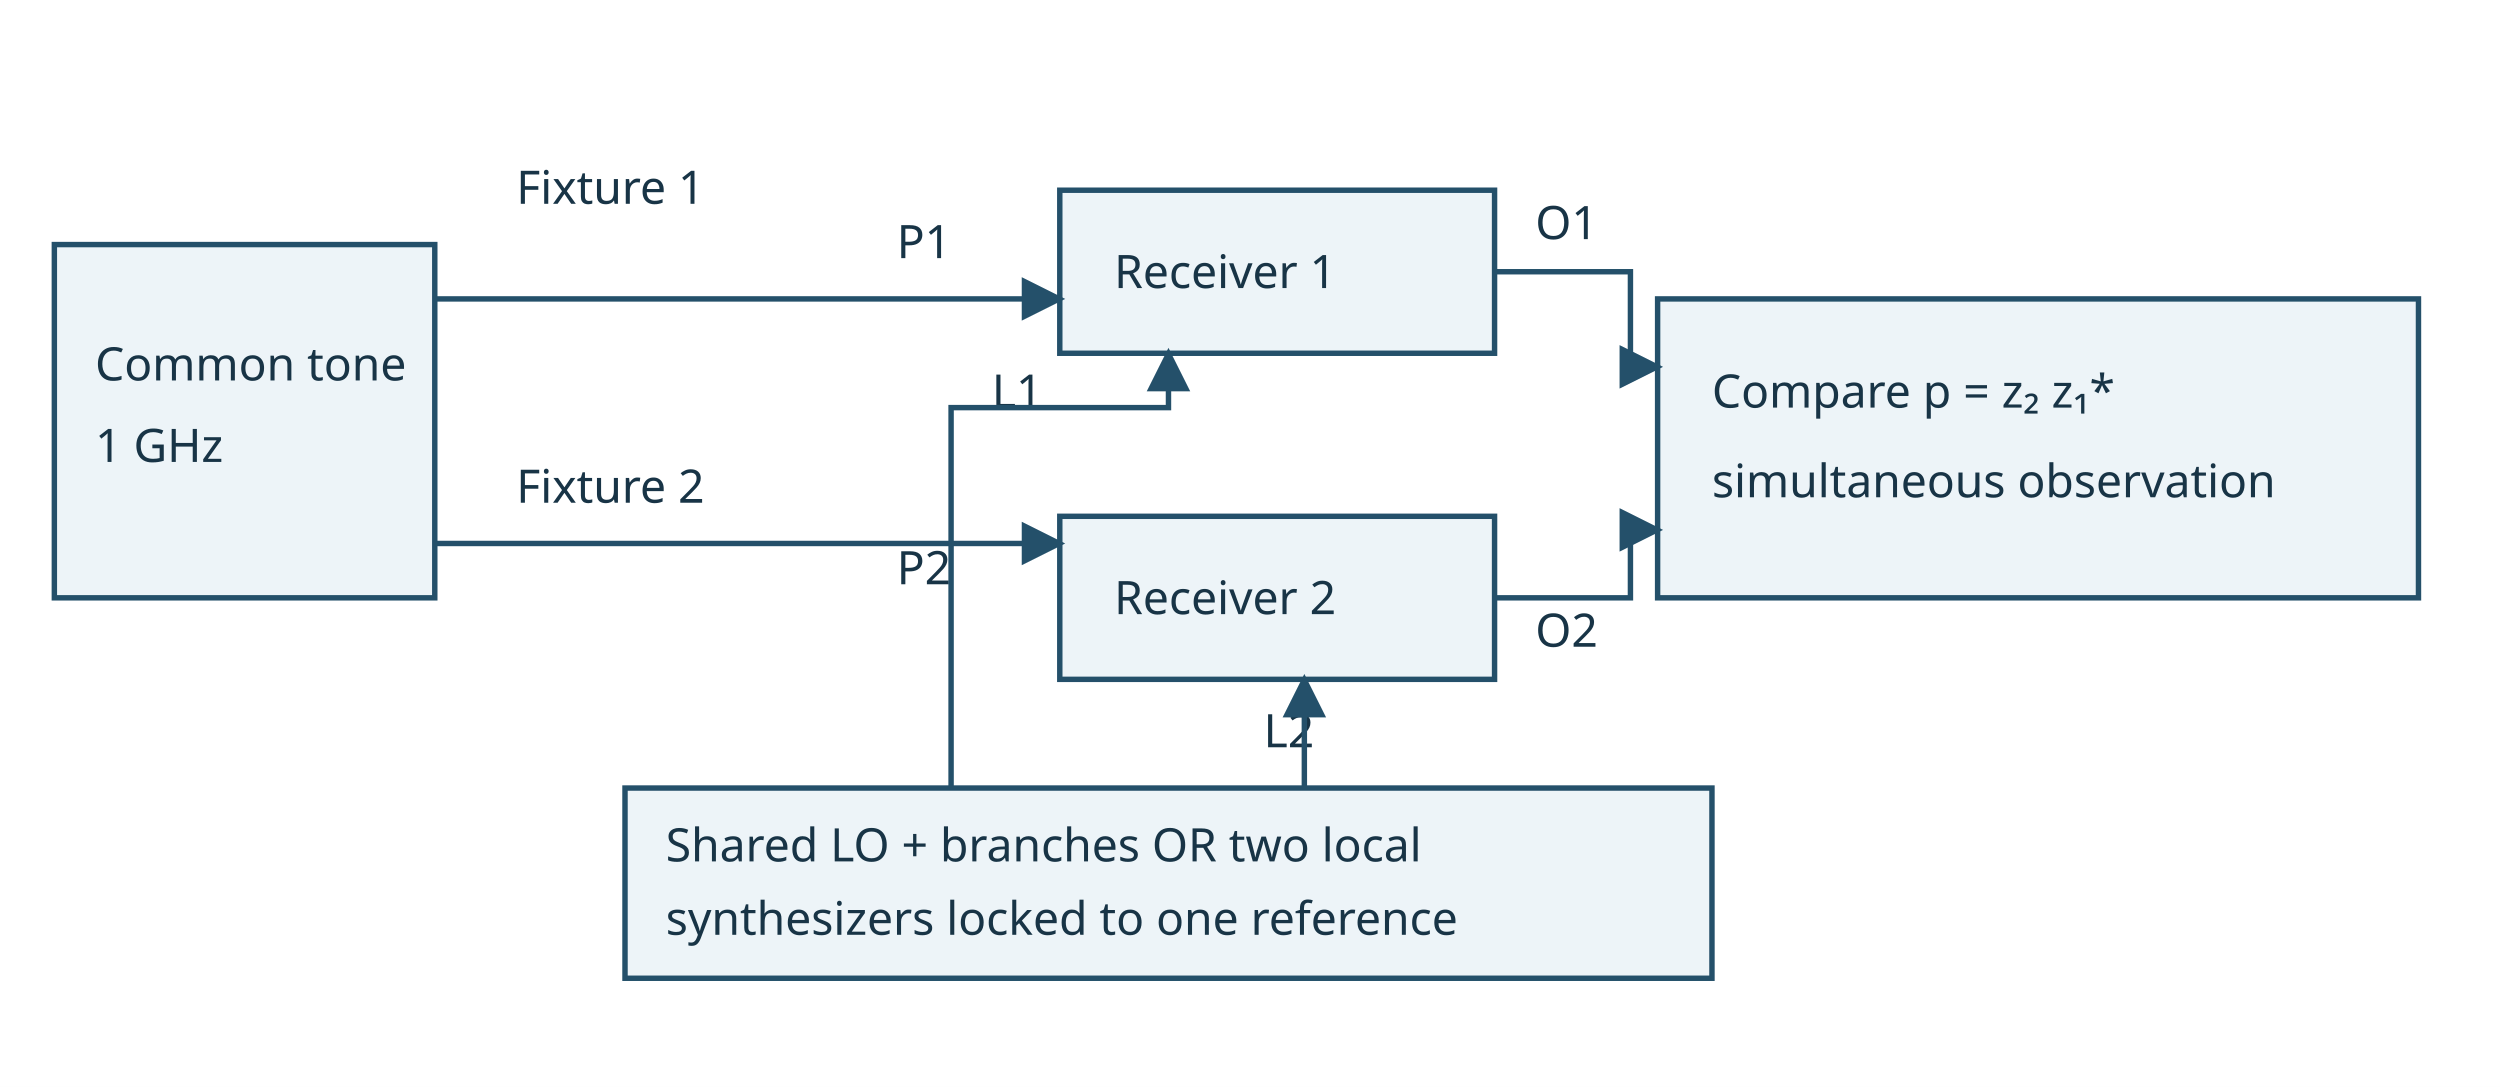
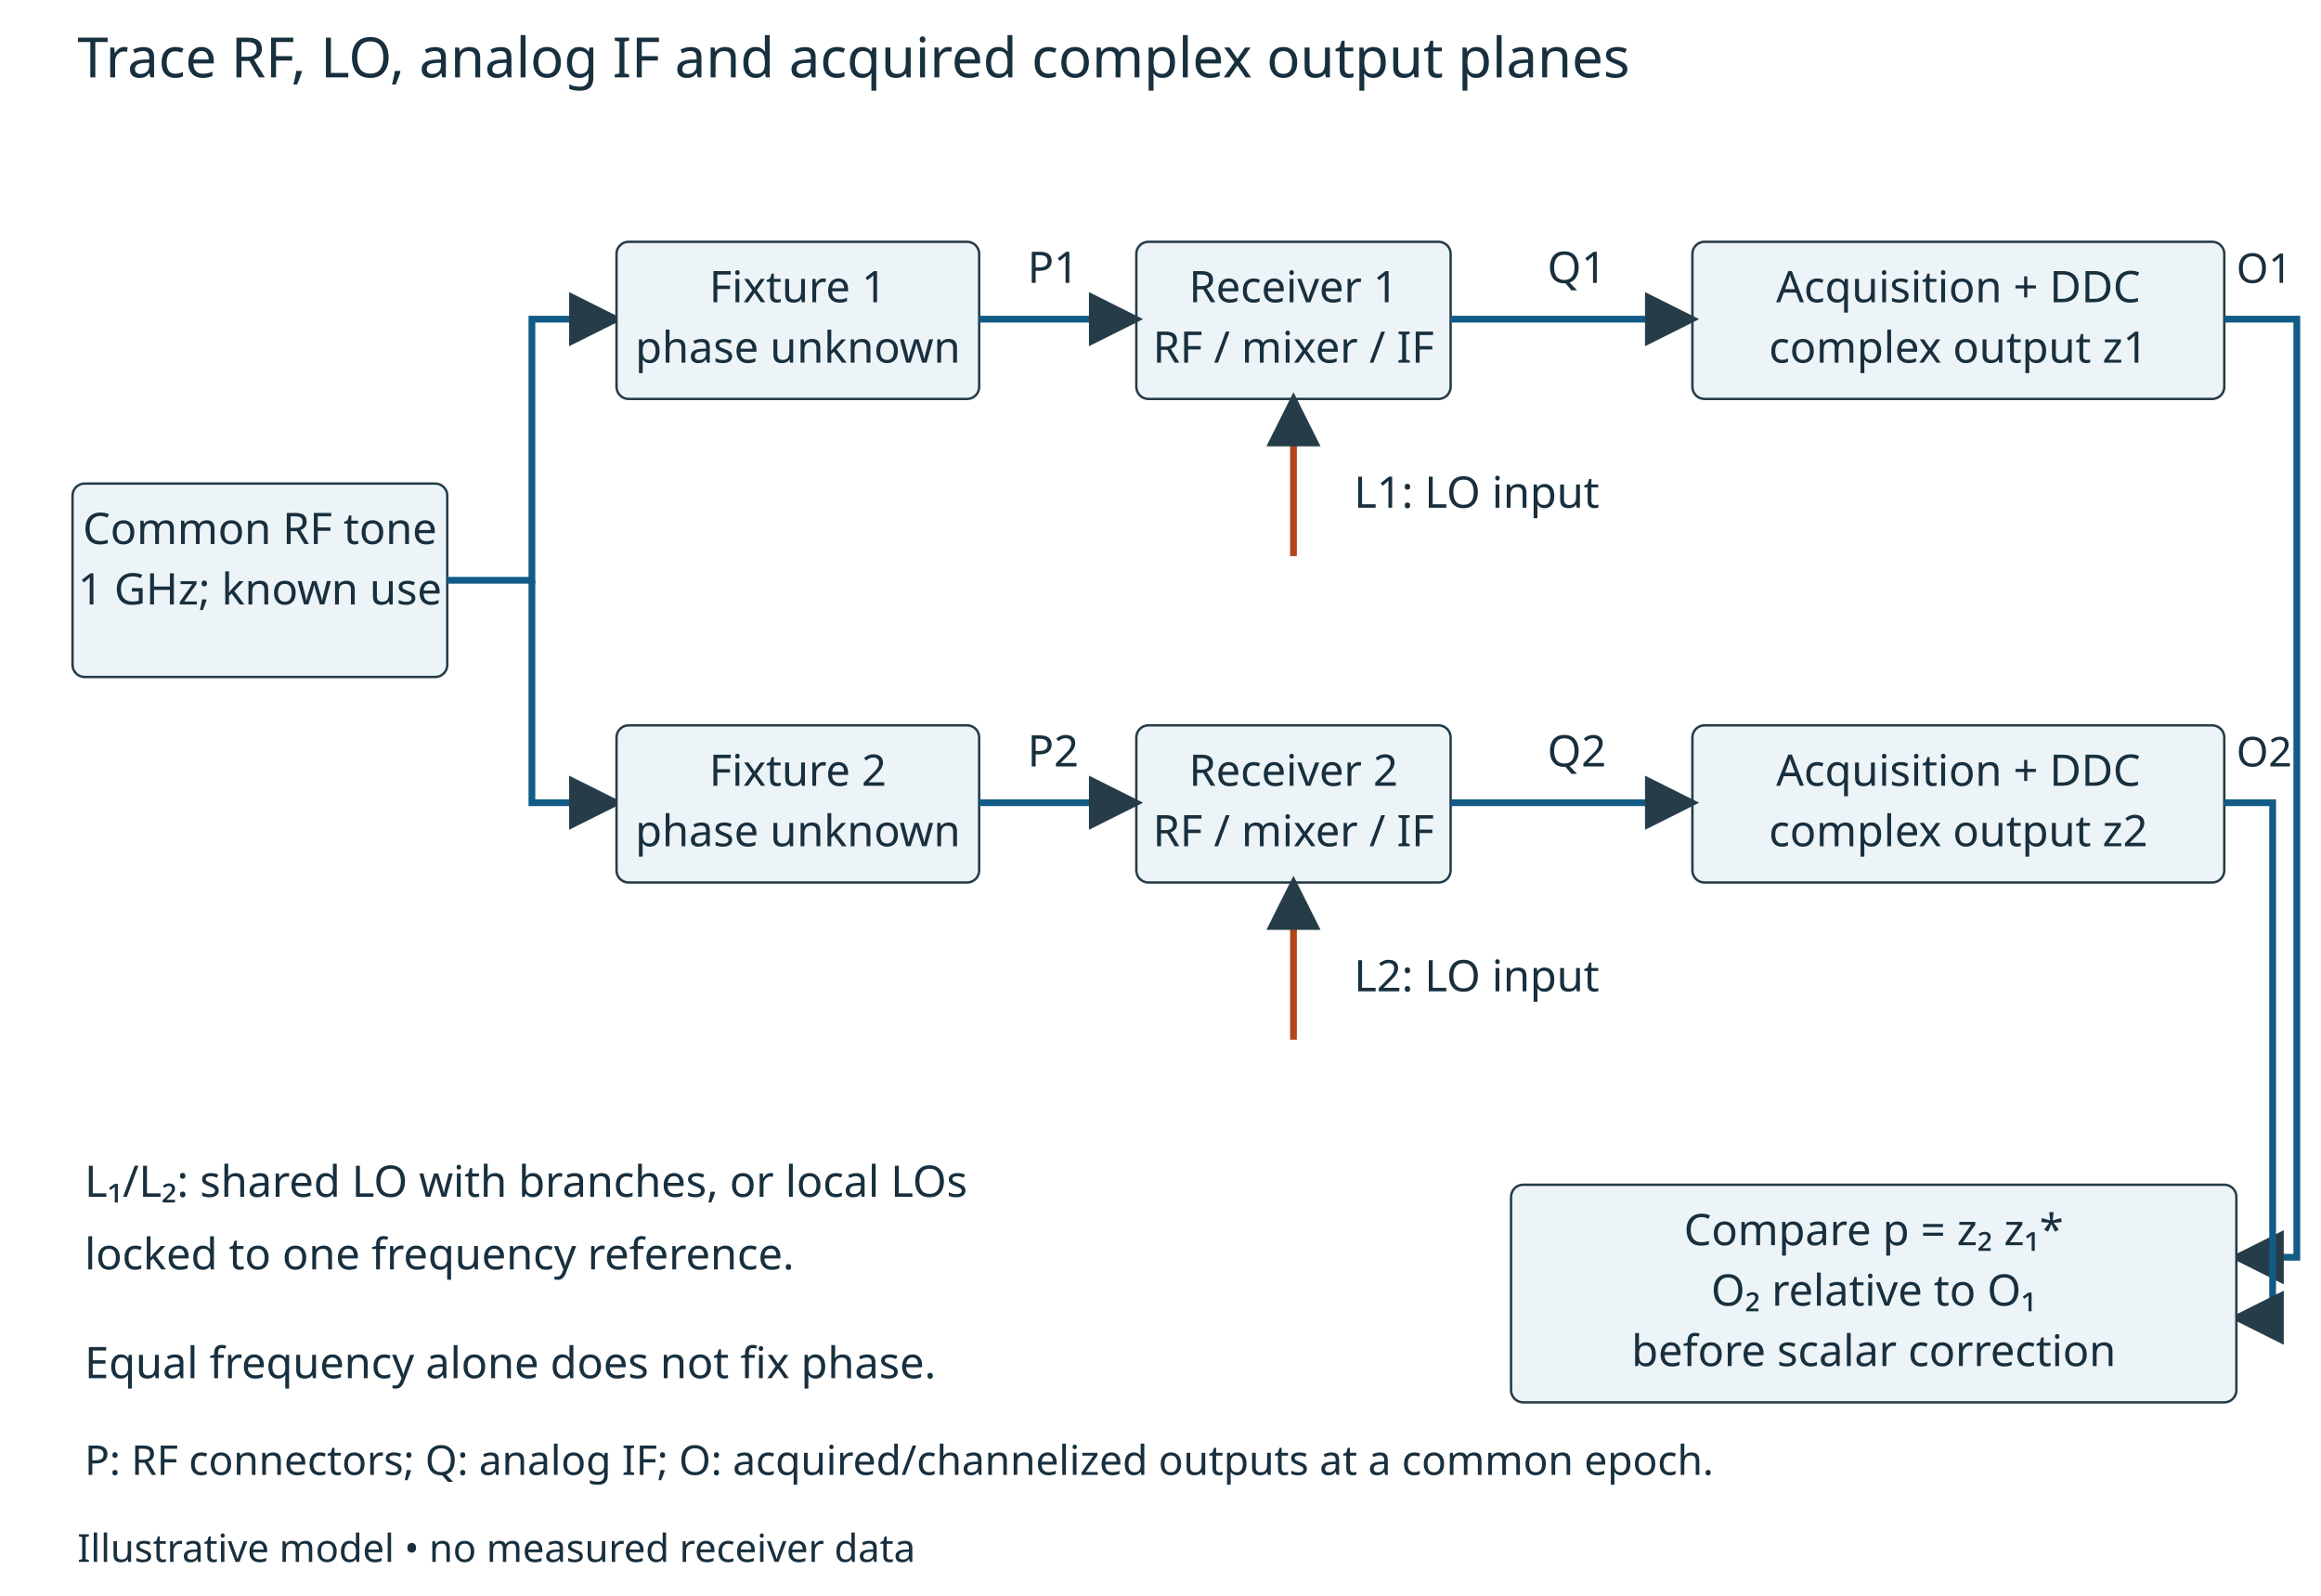
- <svg xmlns="http://www.w3.org/2000/svg" viewBox="0 0 920 400" role="img" aria-labelledby="title desc">
+ <svg xmlns="http://www.w3.org/2000/svg" viewBox="0 0 960 660" role="img" aria-labelledby="title desc">
+   <rect width="960" height="100%" fill="white" />
  <defs>
    <marker id="arrow" markerWidth="8" markerHeight="8" refX="7" refY="4" orient="auto">
-       <path d="M0 0 L8 4 L0 8" fill="#24506a" />
+       <path d="M0 0L8 4L0 8" fill="#263c49" />
    </marker>
  </defs>
-   <rect width="920" height="400" fill="white" />
-   <g fill="#edf4f8" stroke="#24506a" stroke-width="2">
-     <rect x="20" y="90" width="140" height="130" />
-     <rect x="390" y="70" width="160" height="60" />
-     <rect x="390" y="190" width="160" height="60" />
-     <rect x="610" y="110" width="280" height="110" />
-     <rect x="230" y="290" width="400" height="70" />
-   </g>
-   <g fill="#183446" font-family="sans-serif" font-size="17">
-     <text x="35" y="140">Common tone</text>
-     <text x="35" y="170">1 GHz</text>
-     <text x="410" y="106">Receiver 1</text>
-     <text x="410" y="226">Receiver 2</text>
-     <text x="630" y="150">Compare p = z₂ z₁*</text>
-     <text x="630" y="183">simultaneous observation</text>
-     <text x="245" y="317">Shared LO + branches OR two local</text>
-     <text x="245" y="344">synthesizers locked to one reference</text>
-     <text x="190" y="75">Fixture 1</text>
-     <text x="190" y="185">Fixture 2</text>
-     <text x="330" y="95">P1</text>
-     <text x="330" y="215">P2</text>
-     <text x="565" y="88">O1</text>
-     <text x="565" y="238">O2</text>
-     <text x="365" y="150">L1</text>
-     <text x="465" y="275">L2</text>
-   </g>
-   <g fill="none" stroke="#24506a" stroke-width="2" marker-end="url(#arrow)">
-     <path d="M160 110 H390" />
-     <path d="M160 200 H390" />
-     <path d="M550 100 H600 V135 H610" />
-     <path d="M550 220 H600 V195 H610" />
-     <path d="M350 290 V150 H430 V130" />
-     <path d="M480 290 V250" />
-   </g>
+   <text x="32" y="32" font-family="sans-serif" font-size="23" fill="#182f3e" text-anchor="start">Trace RF, LO, analog IF and acquired complex output planes</text>
+   <rect x="30" y="200" width="155" height="80" rx="5" fill="#edf4f8" stroke="#263c49" />
+   <text x="107.5" y="225" font-family="sans-serif" font-size="18" fill="#182f3e" text-anchor="middle">Common RF tone</text>
+   <text x="107.5" y="250" font-family="sans-serif" font-size="18" fill="#182f3e" text-anchor="middle">1 GHz; known use</text>
+   <path d="M185.000,240.000 L220.000,240.000 L220.000,132.000 L255.000,132.000" fill="none" stroke="#125b86" stroke-width="2.8" stroke-dasharray="" marker-end="url(#arrow)" />
+   <path d="M220.000,240.000 L220.000,332.000 L255.000,332.000" fill="none" stroke="#125b86" stroke-width="2.8" stroke-dasharray="" marker-end="url(#arrow)" />
+   <rect x="255" y="100" width="150" height="65" rx="5" fill="#edf4f8" stroke="#263c49" />
+   <text x="330.0" y="125" font-family="sans-serif" font-size="18" fill="#182f3e" text-anchor="middle">Fixture 1</text>
+   <text x="330.0" y="150" font-family="sans-serif" font-size="18" fill="#182f3e" text-anchor="middle">phase unknown</text>
+   <rect x="470" y="100" width="130" height="65" rx="5" fill="#edf4f8" stroke="#263c49" />
+   <text x="535.0" y="125" font-family="sans-serif" font-size="18" fill="#182f3e" text-anchor="middle">Receiver 1</text>
+   <text x="535.0" y="150" font-family="sans-serif" font-size="18" fill="#182f3e" text-anchor="middle">RF / mixer / IF</text>
+   <rect x="700" y="100" width="220" height="65" rx="5" fill="#edf4f8" stroke="#263c49" />
+   <text x="810.0" y="125" font-family="sans-serif" font-size="18" fill="#182f3e" text-anchor="middle">Acquisition + DDC</text>
+   <text x="810.0" y="150" font-family="sans-serif" font-size="18" fill="#182f3e" text-anchor="middle">complex output z1</text>
+   <path d="M405.000,132.000 L470.000,132.000" fill="none" stroke="#125b86" stroke-width="2.8" stroke-dasharray="" marker-end="url(#arrow)" />
+   <text x="425" y="117" font-family="sans-serif" font-size="18" fill="#182f3e" text-anchor="start">P1</text>
+   <path d="M600.000,132.000 L700.000,132.000" fill="none" stroke="#125b86" stroke-width="2.8" stroke-dasharray="" marker-end="url(#arrow)" />
+   <text x="640" y="117" font-family="sans-serif" font-size="18" fill="#182f3e" text-anchor="start">Q1</text>
+   <path d="M535.000,230.000 L535.000,165.000" fill="none" stroke="#b34719" stroke-width="2.8" stroke-dasharray="" marker-end="url(#arrow)" />
+   <text x="560" y="210" font-family="sans-serif" font-size="18" fill="#182f3e" text-anchor="start">L1: LO input</text>
+   <path d="M920.000,132.000 L950.000,132.000 L950.000,520.000 L925.000,520.000" fill="none" stroke="#125b86" stroke-width="2.8" stroke-dasharray="" marker-end="url(#arrow)" />
+   <text x="925" y="117" font-family="sans-serif" font-size="17" fill="#182f3e" text-anchor="start">O1</text>
+   <rect x="255" y="300" width="150" height="65" rx="5" fill="#edf4f8" stroke="#263c49" />
+   <text x="330.0" y="325" font-family="sans-serif" font-size="18" fill="#182f3e" text-anchor="middle">Fixture 2</text>
+   <text x="330.0" y="350" font-family="sans-serif" font-size="18" fill="#182f3e" text-anchor="middle">phase unknown</text>
+   <rect x="470" y="300" width="130" height="65" rx="5" fill="#edf4f8" stroke="#263c49" />
+   <text x="535.0" y="325" font-family="sans-serif" font-size="18" fill="#182f3e" text-anchor="middle">Receiver 2</text>
+   <text x="535.0" y="350" font-family="sans-serif" font-size="18" fill="#182f3e" text-anchor="middle">RF / mixer / IF</text>
+   <rect x="700" y="300" width="220" height="65" rx="5" fill="#edf4f8" stroke="#263c49" />
+   <text x="810.0" y="325" font-family="sans-serif" font-size="18" fill="#182f3e" text-anchor="middle">Acquisition + DDC</text>
+   <text x="810.0" y="350" font-family="sans-serif" font-size="18" fill="#182f3e" text-anchor="middle">complex output z2</text>
+   <path d="M405.000,332.000 L470.000,332.000" fill="none" stroke="#125b86" stroke-width="2.8" stroke-dasharray="" marker-end="url(#arrow)" />
+   <text x="425" y="317" font-family="sans-serif" font-size="18" fill="#182f3e" text-anchor="start">P2</text>
+   <path d="M600.000,332.000 L700.000,332.000" fill="none" stroke="#125b86" stroke-width="2.8" stroke-dasharray="" marker-end="url(#arrow)" />
+   <text x="640" y="317" font-family="sans-serif" font-size="18" fill="#182f3e" text-anchor="start">Q2</text>
+   <path d="M535.000,430.000 L535.000,365.000" fill="none" stroke="#b34719" stroke-width="2.8" stroke-dasharray="" marker-end="url(#arrow)" />
+   <text x="560" y="410" font-family="sans-serif" font-size="18" fill="#182f3e" text-anchor="start">L2: LO input</text>
+   <path d="M920.000,332.000 L940.000,332.000 L940.000,545.000 L925.000,545.000" fill="none" stroke="#125b86" stroke-width="2.8" stroke-dasharray="" marker-end="url(#arrow)" />
+   <text x="925" y="317" font-family="sans-serif" font-size="17" fill="#182f3e" text-anchor="start">O2</text>
+   <rect x="625" y="490" width="300" height="90" rx="5" fill="#edf4f8" stroke="#263c49" />
+   <text x="775.0" y="515" font-family="sans-serif" font-size="18" fill="#182f3e" text-anchor="middle">Compare p = z₂ z₁*</text>
+   <text x="775.0" y="540" font-family="sans-serif" font-size="18" fill="#182f3e" text-anchor="middle">O₂ relative to O₁</text>
+   <text x="775.0" y="565" font-family="sans-serif" font-size="18" fill="#182f3e" text-anchor="middle">before scalar correction</text>
+   <text x="35" y="495" font-family="sans-serif" font-size="18" fill="#182f3e" text-anchor="start">L₁/L₂: shared LO with branches, or local LOs</text>
+   <text x="35" y="525" font-family="sans-serif" font-size="18" fill="#182f3e" text-anchor="start">locked to one frequency reference.</text>
+   <text x="35" y="570" font-family="sans-serif" font-size="18" fill="#182f3e" text-anchor="start">Equal frequency alone does not fix phase.</text>
+   <text x="35" y="610" font-family="sans-serif" font-size="17" fill="#182f3e" text-anchor="start">P: RF connectors; Q: analog IF; O: acquired/channelized outputs at a common epoch.</text>
+   <text x="32" y="646" font-family="sans-serif" font-size="16" fill="#182f3e" text-anchor="start">Illustrative model • no measured receiver data</text>
</svg>
